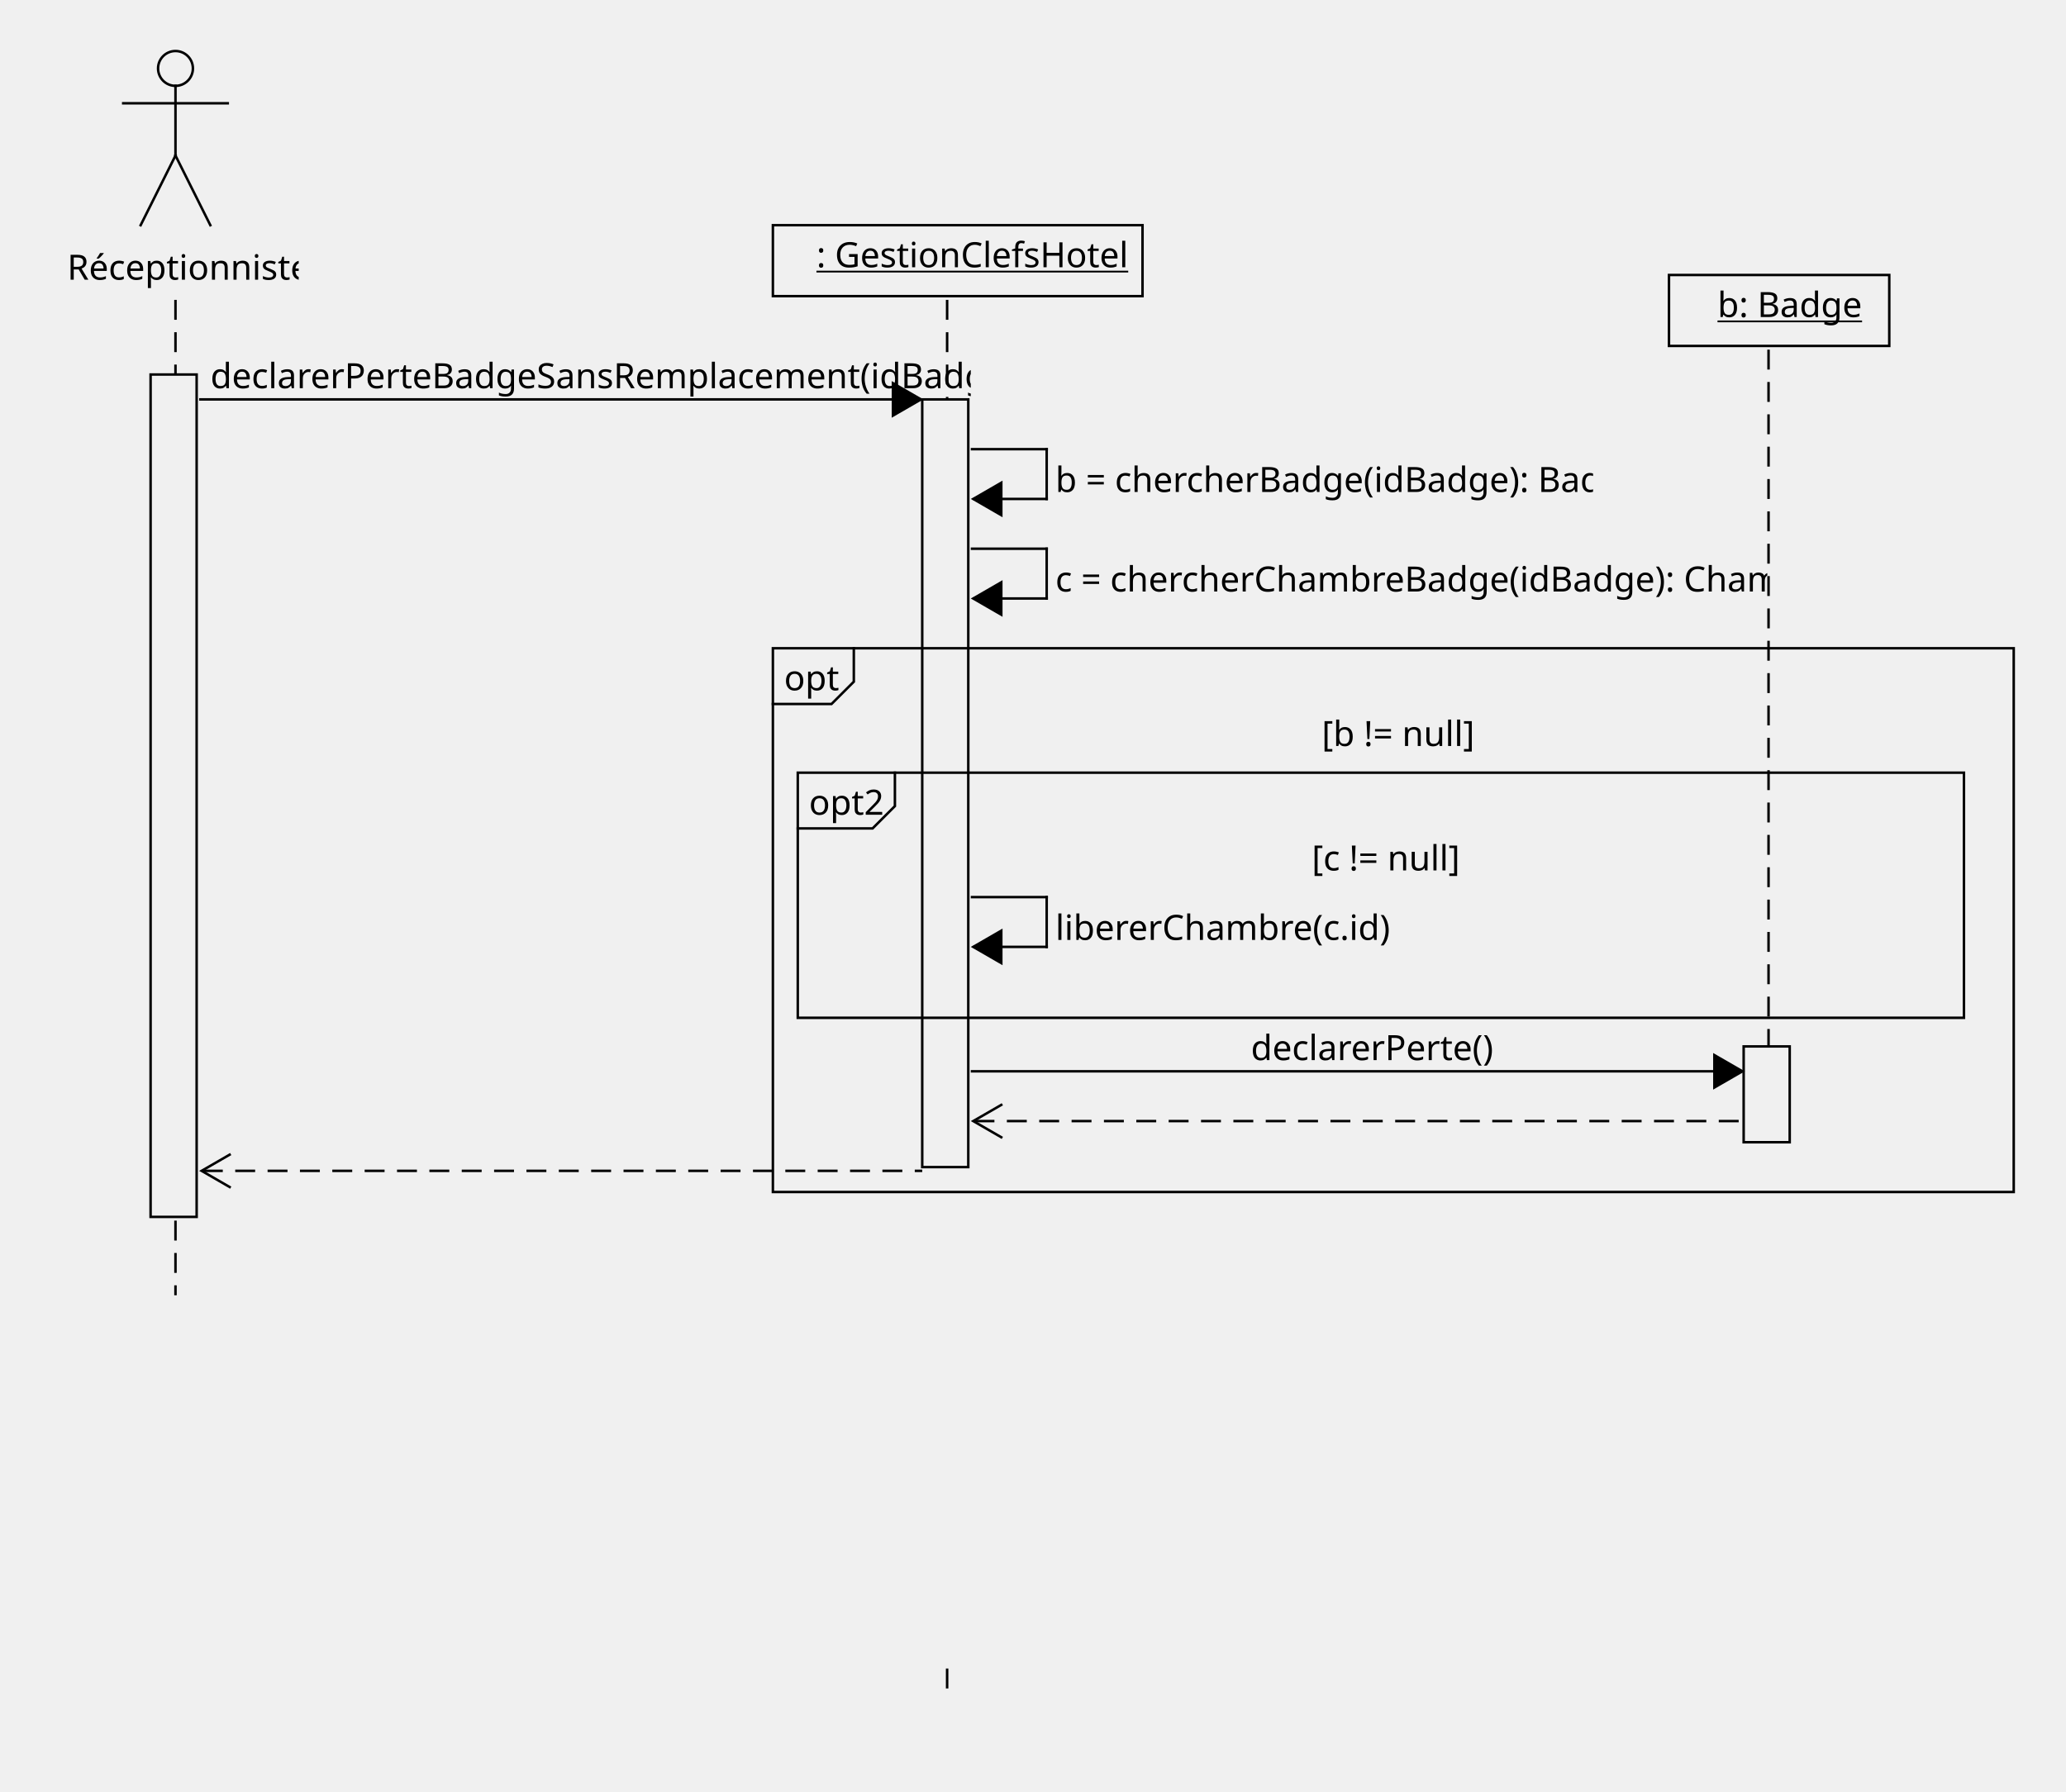
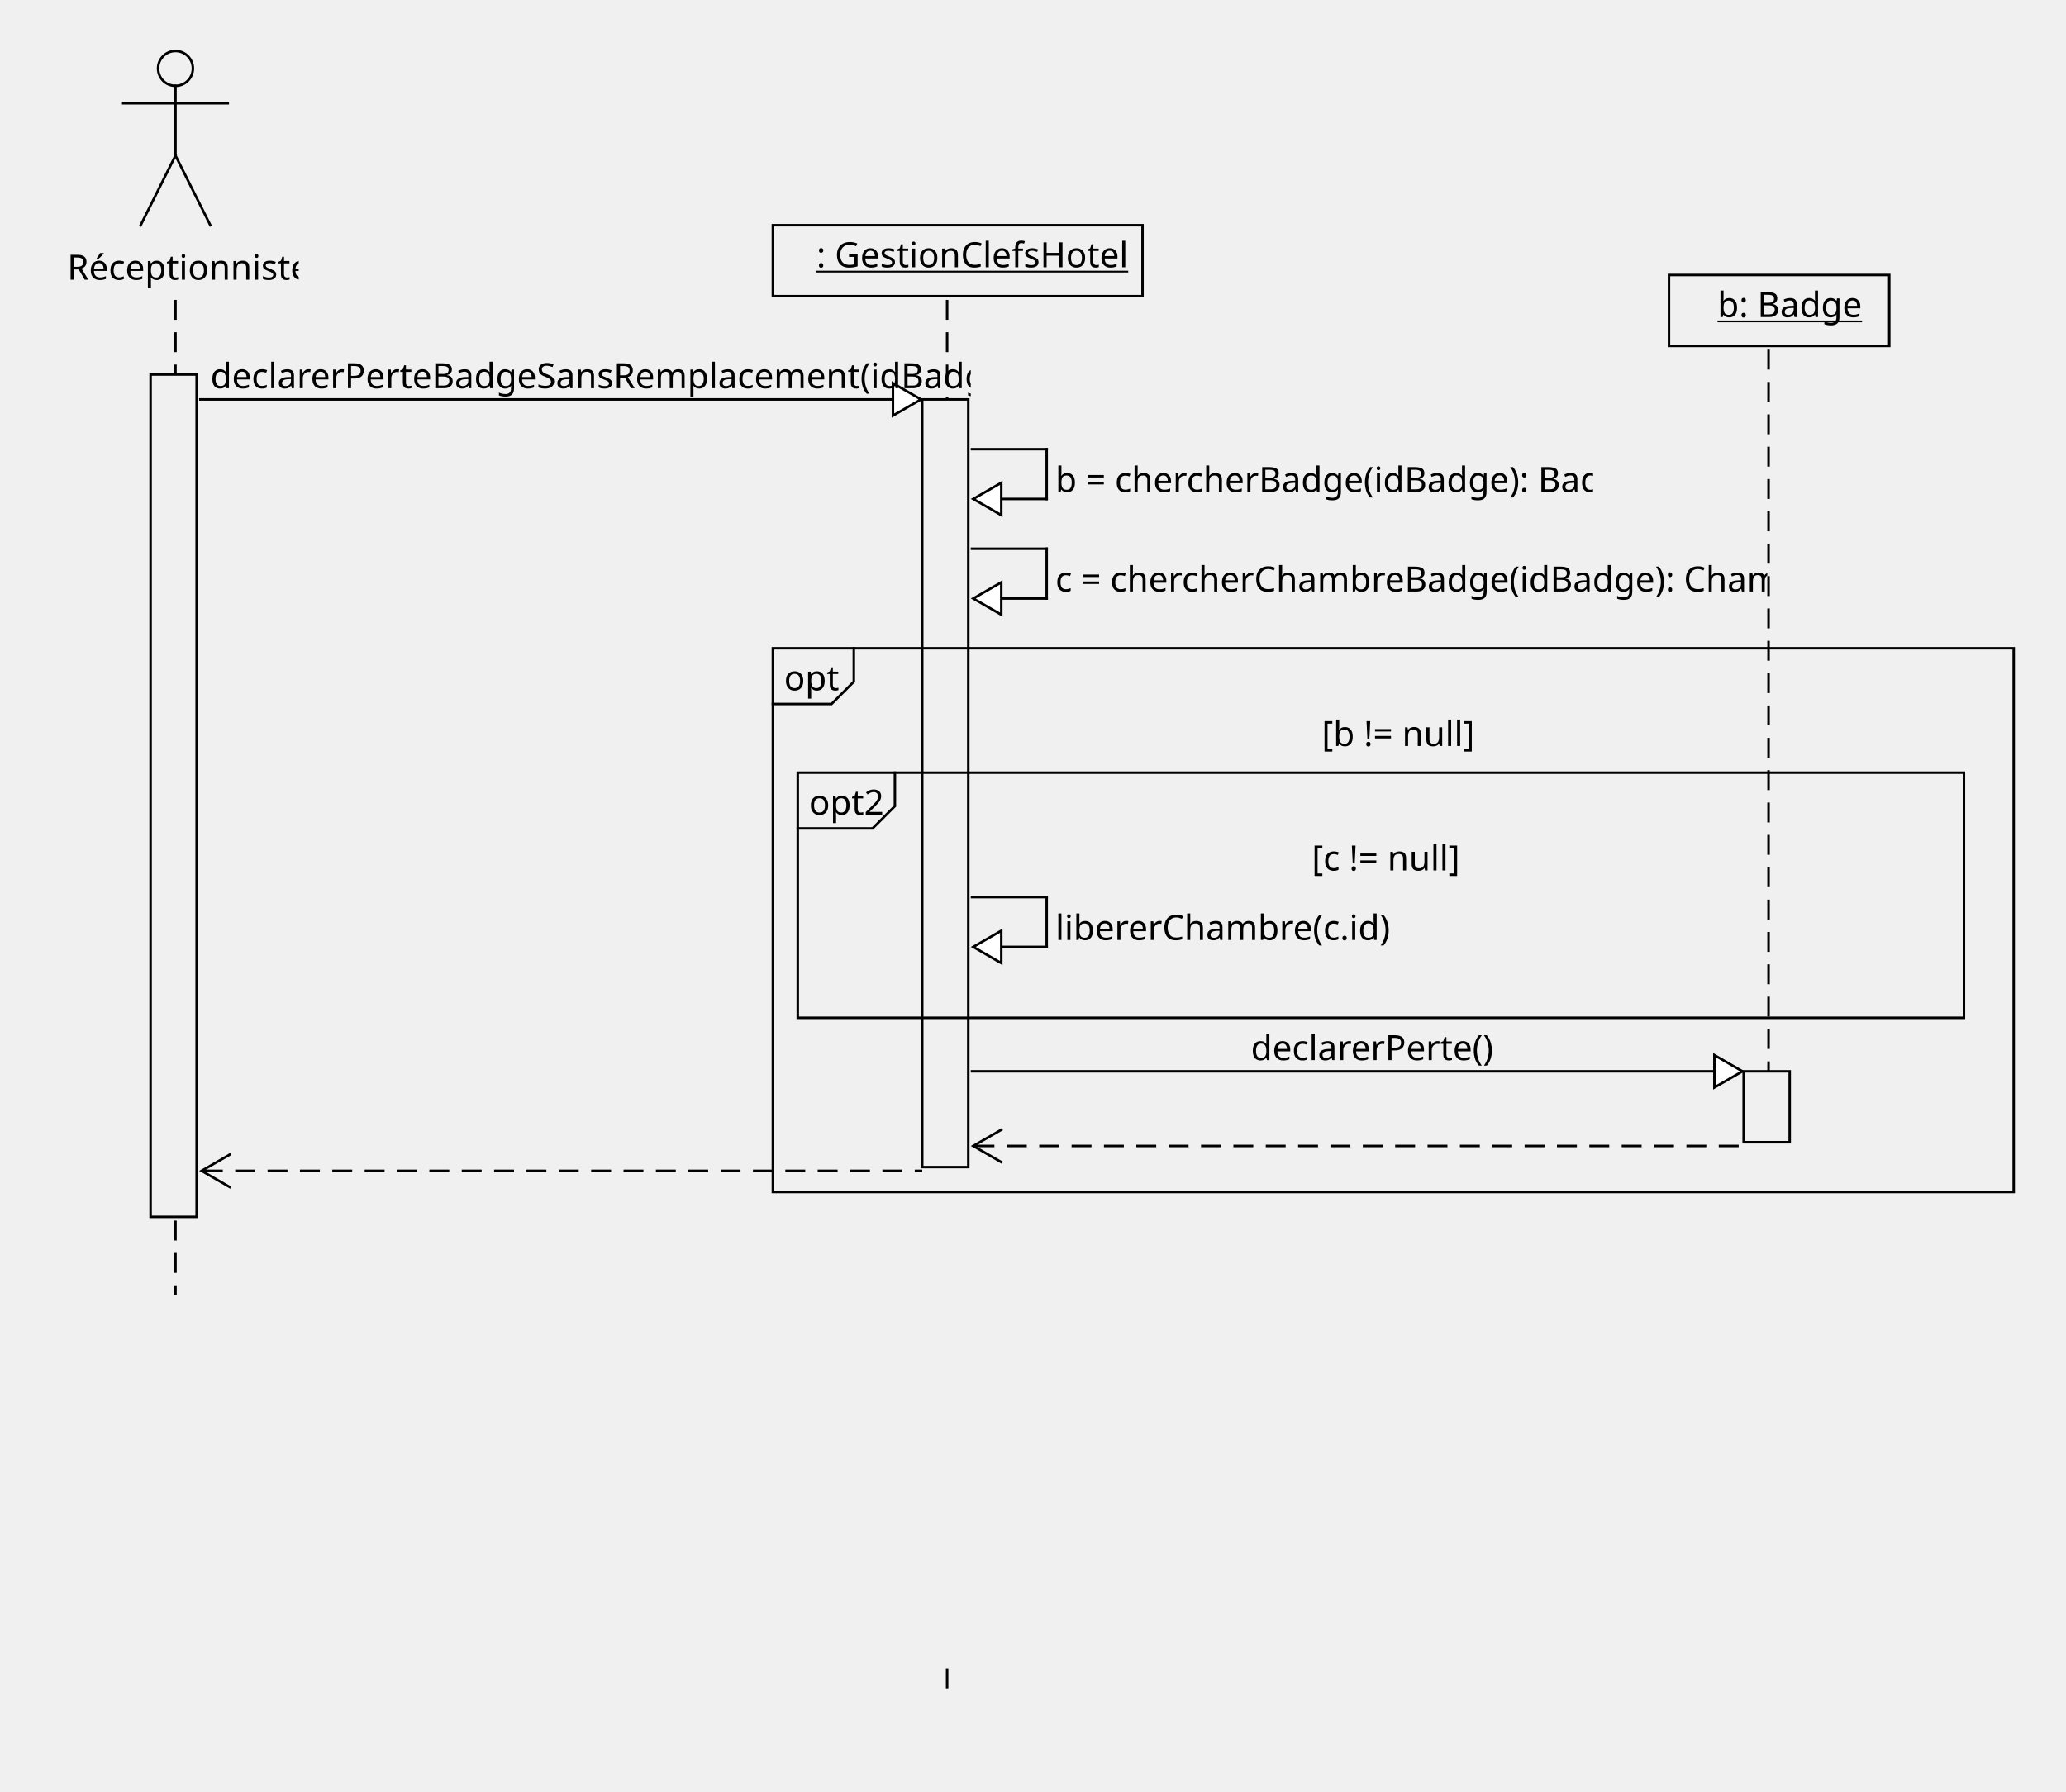
<svg xmlns="http://www.w3.org/2000/svg" fill-opacity="1" color-rendering="auto" color-interpolation="auto" text-rendering="auto" stroke="black" stroke-linecap="square" width="830" stroke-miterlimit="10" shape-rendering="auto" stroke-opacity="1" fill="black" stroke-dasharray="none" font-weight="normal" stroke-width="1" viewBox="0 -10 830 720" height="720" font-family="'Dialog'" font-style="normal" stroke-linejoin="miter" font-size="12px" stroke-dashoffset="0" image-rendering="auto">
  <defs id="genericDefs" />
  <g>
    <defs id="defs1">
      <clipPath clipPathUnits="userSpaceOnUse" id="clipPath1">
        <path d="M0 0 L2147483647 0 L2147483647 2147483647 L0 2147483647 L0 0 Z" />
      </clipPath>
      <clipPath clipPathUnits="userSpaceOnUse" id="clipPath2">
        <path d="M0 0 L0 100 L470 100 L470 0 Z" />
      </clipPath>
      <clipPath clipPathUnits="userSpaceOnUse" id="clipPath3">
        <path d="M0 0 L0 30 L90 30 L90 0 Z" />
      </clipPath>
      <clipPath clipPathUnits="userSpaceOnUse" id="clipPath4">
        <path d="M0 0 L0 220 L500 220 L500 0 Z" />
      </clipPath>
      <clipPath clipPathUnits="userSpaceOnUse" id="clipPath5">
-         <path d="M0 0 L0 40 L20 40 L20 0 Z" />
+         <path d="M0 0 L0 30 L20 30 L20 0 Z" />
      </clipPath>
      <clipPath clipPathUnits="userSpaceOnUse" id="clipPath6">
        <path d="M0 0 L0 310 L20 310 L20 0 Z" />
      </clipPath>
      <clipPath clipPathUnits="userSpaceOnUse" id="clipPath7">
        <path d="M0 0 L0 340 L20 340 L20 0 Z" />
      </clipPath>
      <clipPath clipPathUnits="userSpaceOnUse" id="clipPath8">
        <path d="M0 0 L0 30 L150 30 L150 0 Z" />
      </clipPath>
      <clipPath clipPathUnits="userSpaceOnUse" id="clipPath9">
        <path d="M0 0 L0 110 L100 110 L100 0 Z" />
      </clipPath>
      <clipPath clipPathUnits="userSpaceOnUse" id="clipPath10">
        <path d="M0 0 L0 50 L180 50 L180 0 Z" />
      </clipPath>
      <clipPath clipPathUnits="userSpaceOnUse" id="clipPath11">
        <path d="M0 0 L0 40 L340 40 L340 0 Z" />
      </clipPath>
      <clipPath clipPathUnits="userSpaceOnUse" id="clipPath12">
        <path d="M0 0 L0 50 L340 50 L340 0 Z" />
      </clipPath>
      <clipPath clipPathUnits="userSpaceOnUse" id="clipPath13">
-         <path d="M0 0 L0 310 L30 310 L30 0 Z" />
+         <path d="M0 0 L0 320 L30 320 L30 0 Z" />
      </clipPath>
      <clipPath clipPathUnits="userSpaceOnUse" id="clipPath14">
        <path d="M0 0 L0 50 L260 50 L260 0 Z" />
      </clipPath>
      <clipPath clipPathUnits="userSpaceOnUse" id="clipPath15">
        <path d="M0 0 L0 40 L30 40 L30 0 Z" />
      </clipPath>
      <clipPath clipPathUnits="userSpaceOnUse" id="clipPath16">
        <path d="M0 0 L0 60 L30 60 L30 0 Z" />
      </clipPath>
      <clipPath clipPathUnits="userSpaceOnUse" id="clipPath17">
        <path d="M0 0 L0 40 L320 40 L320 0 Z" />
      </clipPath>
      <clipPath clipPathUnits="userSpaceOnUse" id="clipPath18">
        <path d="M0 0 L0 50 L330 50 L330 0 Z" />
      </clipPath>
      <clipPath clipPathUnits="userSpaceOnUse" id="clipPath19">
        <path d="M0 0 L0 70 L30 70 L30 0 Z" />
      </clipPath>
    </defs>
    <g fill="rgb(255,255,255)" fill-opacity="0" transform="translate(320,300)" stroke-opacity="0" stroke="rgb(255,255,255)">
      <rect x="0.5" width="468.5" height="98.5" y="0.5" clip-path="url(#clipPath2)" stroke="none" />
    </g>
    <g transform="translate(320,300)">
      <rect fill="none" x="0.5" width="468.5" height="98.5" y="0.5" clip-path="url(#clipPath2)" />
      <path fill="none" d="M39.521 0.5 L39.521 13.934 L30.565 22.891 L0.5 22.891" clip-path="url(#clipPath2)" />
      <text x="5" font-size="14px" y="17.391" clip-path="url(#clipPath2)" font-family="sans-serif" stroke="none" xml:space="preserve">opt2</text>
      <text x="207" font-size="14px" y="39.781" clip-path="url(#clipPath2)" font-family="sans-serif" stroke="none" xml:space="preserve">[c != null]</text>
    </g>
    <g fill="rgb(255,255,255)" fill-opacity="0" transform="translate(670,100)" stroke-opacity="0" stroke="rgb(255,255,255)">
      <rect x="0.5" width="88.5" height="28.5" y="0.5" clip-path="url(#clipPath3)" stroke="none" />
    </g>
    <g transform="translate(670,100)">
      <rect fill="none" x="0.5" width="88.5" height="28.5" y="0.5" clip-path="url(#clipPath3)" />
      <text x="20" font-size="14px" y="17.391" text-decoration="underline" clip-path="url(#clipPath3)" font-family="sans-serif" stroke="none" xml:space="preserve">b: Badge</text>
    </g>
    <g fill="rgb(255,255,255)" fill-opacity="0" transform="translate(310,250)" stroke-opacity="0" stroke="rgb(255,255,255)">
      <rect x="0.5" width="498.5" height="218.5" y="0.5" clip-path="url(#clipPath4)" stroke="none" />
    </g>
    <g transform="translate(310,250)">
      <rect fill="none" x="0.5" width="498.5" height="218.5" y="0.5" clip-path="url(#clipPath4)" />
      <path fill="none" d="M33.014 0.5 L33.014 13.934 L24.057 22.891 L0.5 22.891" clip-path="url(#clipPath4)" />
      <text x="5" font-size="14px" y="17.391" clip-path="url(#clipPath4)" font-family="sans-serif" stroke="none" xml:space="preserve">opt</text>
      <text x="221" font-size="14px" y="39.781" clip-path="url(#clipPath4)" font-family="sans-serif" stroke="none" xml:space="preserve">[b != null]</text>
    </g>
-     <g fill="rgb(255,255,255)" fill-opacity="0" transform="translate(700,410)" stroke-opacity="0" stroke="rgb(255,255,255)">
-       <rect x="0.5" width="18.5" height="38.5" y="0.5" clip-path="url(#clipPath5)" stroke="none" />
+     <g fill="rgb(255,255,255)" fill-opacity="0" transform="translate(700,420)" stroke-opacity="0" stroke="rgb(255,255,255)">
+       <rect x="0.5" width="18.5" height="28.5" y="0.5" clip-path="url(#clipPath5)" stroke="none" />
    </g>
-     <g transform="translate(700,410)">
-       <rect fill="none" x="0.5" width="18.5" height="38.5" y="0.5" clip-path="url(#clipPath5)" />
+     <g transform="translate(700,420)">
+       <rect fill="none" x="0.5" width="18.5" height="28.5" y="0.5" clip-path="url(#clipPath5)" />
    </g>
    <g fill="rgb(255,255,255)" fill-opacity="0" transform="translate(370,150)" stroke-opacity="0" stroke="rgb(255,255,255)">
      <rect x="0.5" width="18.5" height="308.5" y="0.5" clip-path="url(#clipPath6)" stroke="none" />
    </g>
    <g transform="translate(370,150)">
      <rect fill="none" x="0.5" width="18.5" height="308.5" y="0.5" clip-path="url(#clipPath6)" />
    </g>
    <g fill="rgb(255,255,255)" fill-opacity="0" transform="translate(60,140)" stroke-opacity="0" stroke="rgb(255,255,255)">
      <rect x="0.5" width="18.5" height="338.5" y="0.5" clip-path="url(#clipPath7)" stroke="none" />
    </g>
    <g transform="translate(60,140)">
      <rect fill="none" x="0.5" width="18.5" height="338.5" y="0.5" clip-path="url(#clipPath7)" />
    </g>
    <g fill="rgb(255,255,255)" fill-opacity="0" transform="translate(310,80)" stroke-opacity="0" stroke="rgb(255,255,255)">
      <rect x="0.5" width="148.5" height="28.5" y="0.5" clip-path="url(#clipPath8)" stroke="none" />
    </g>
    <g transform="translate(310,80)">
      <rect fill="none" x="0.5" width="148.5" height="28.5" y="0.5" clip-path="url(#clipPath8)" />
      <text x="18" font-size="14px" y="17.391" text-decoration="underline" clip-path="url(#clipPath8)" font-family="sans-serif" stroke="none" xml:space="preserve">: GestionClefsHotel</text>
    </g>
    <g fill="rgb(255,255,255)" fill-opacity="0" transform="translate(20,10)" stroke-opacity="0" stroke="rgb(255,255,255)">
      <circle r="7" clip-path="url(#clipPath9)" cx="50.5" cy="7.5" stroke="none" />
    </g>
    <g transform="translate(20,10)">
      <circle fill="none" r="7" clip-path="url(#clipPath9)" cx="50.5" cy="7.5" />
      <path fill="none" d="M29.5 21.5 L71.5 21.5" clip-path="url(#clipPath9)" />
      <path fill="none" d="M50.5 14.5 L50.5 42.5" clip-path="url(#clipPath9)" />
      <path fill="none" d="M50.5 42.5 L36.5 70.5" clip-path="url(#clipPath9)" />
      <path fill="none" d="M50.5 42.5 L64.5 70.5" clip-path="url(#clipPath9)" />
      <text x="7" font-size="14px" y="92.391" clip-path="url(#clipPath9)" font-family="sans-serif" stroke="none" xml:space="preserve">Réceptionniste</text>
    </g>
    <g transform="translate(380,340)">
      <path fill="none" d="M11.5 30.5 L40.5 30.5" clip-path="url(#clipPath10)" />
      <path fill="none" d="M40.5 30.5 L40.5 10.5" clip-path="url(#clipPath10)" />
      <path fill="none" d="M40.5 10.5 L10.5 10.5" clip-path="url(#clipPath10)" />
-       <path d="M22.258 37 L11 30.5 L22.258 24 Z" clip-path="url(#clipPath10)" stroke="none" />
+       <path fill="white" d="M22.258 37 L11 30.5 L22.258 24 Z" clip-path="url(#clipPath10)" stroke="none" />
      <path fill="none" d="M22.258 37 L11 30.5 L22.258 24 Z" clip-path="url(#clipPath10)" />
      <text x="44" font-size="14px" y="27.695" clip-path="url(#clipPath10)" font-family="sans-serif" stroke="none" xml:space="preserve">libererChambre(c.id)</text>
    </g>
-     <g stroke-dasharray="8,5" stroke-miterlimit="5" transform="translate(380,420)" stroke-linecap="butt">
+     <g stroke-dasharray="8,5" stroke-miterlimit="5" transform="translate(380,430)" stroke-linecap="butt">
      <path fill="none" d="M11.5 20.5 L320.5 20.5" clip-path="url(#clipPath11)" />
      <path fill="none" stroke-miterlimit="10" stroke-dasharray="none" d="M22.258 27 L11 20.5 L22.258 14" clip-path="url(#clipPath11)" stroke-linecap="square" />
    </g>
    <g transform="translate(380,400)">
      <path fill="none" d="M319.5 20.5 L10.5 20.5" clip-path="url(#clipPath12)" />
-       <path d="M308.742 14 L320 20.5 L308.742 27 Z" clip-path="url(#clipPath12)" stroke="none" />
+       <path fill="white" d="M308.742 14 L320 20.5 L308.742 27 Z" clip-path="url(#clipPath12)" stroke="none" />
      <path fill="none" d="M308.742 14 L320 20.5 L308.742 27 Z" clip-path="url(#clipPath12)" />
      <text x="122.545" font-size="14px" y="16" clip-path="url(#clipPath12)" font-family="sans-serif" stroke="none" xml:space="preserve">declarerPerte()</text>
    </g>
    <g stroke-dasharray="8,5" stroke-miterlimit="5" transform="translate(700,120)" stroke-linecap="butt">
-       <path fill="none" d="M10.5 10.5 L10.5 290.5" clip-path="url(#clipPath13)" />
+       <path fill="none" d="M10.5 10.5 L10.5 300.5" clip-path="url(#clipPath13)" />
    </g>
    <g transform="translate(380,160)">
      <path fill="none" d="M11.5 30.5 L40.5 30.5" clip-path="url(#clipPath14)" />
      <path fill="none" d="M40.5 30.5 L40.5 10.5" clip-path="url(#clipPath14)" />
      <path fill="none" d="M40.5 10.5 L10.5 10.5" clip-path="url(#clipPath14)" />
-       <path d="M22.258 37 L11 30.5 L22.258 24 Z" clip-path="url(#clipPath14)" stroke="none" />
+       <path fill="white" d="M22.258 37 L11 30.5 L22.258 24 Z" clip-path="url(#clipPath14)" stroke="none" />
      <path fill="none" d="M22.258 37 L11 30.5 L22.258 24 Z" clip-path="url(#clipPath14)" />
      <text x="44" font-size="14px" y="27.695" clip-path="url(#clipPath14)" font-family="sans-serif" stroke="none" xml:space="preserve">b = chercherBadge(idBadge): Badge</text>
    </g>
    <g stroke-dasharray="8,5" stroke-miterlimit="5" transform="translate(370,650)" stroke-linecap="butt">
      <path fill="none" d="M10.5 10.5 L10.5 20.5" clip-path="url(#clipPath15)" />
    </g>
    <g stroke-dasharray="8,5" stroke-miterlimit="5" transform="translate(60,470)" stroke-linecap="butt">
      <path fill="none" d="M10.5 10.5 L10.5 40.5" clip-path="url(#clipPath16)" />
    </g>
    <g stroke-dasharray="8,5" stroke-miterlimit="5" transform="translate(70,440)" stroke-linecap="butt">
      <path fill="none" d="M11.5 20.5 L300.5 20.5" clip-path="url(#clipPath17)" />
      <path fill="none" stroke-miterlimit="10" stroke-dasharray="none" d="M22.258 27 L11 20.5 L22.258 14" clip-path="url(#clipPath17)" stroke-linecap="square" />
    </g>
    <g transform="translate(380,200)">
      <path fill="none" d="M11.5 30.5 L40.5 30.5" clip-path="url(#clipPath18)" />
      <path fill="none" d="M40.5 30.5 L40.5 10.5" clip-path="url(#clipPath18)" />
      <path fill="none" d="M40.5 10.5 L10.5 10.5" clip-path="url(#clipPath18)" />
-       <path d="M22.258 37 L11 30.5 L22.258 24 Z" clip-path="url(#clipPath18)" stroke="none" />
+       <path fill="white" d="M22.258 37 L11 30.5 L22.258 24 Z" clip-path="url(#clipPath18)" stroke="none" />
      <path fill="none" d="M22.258 37 L11 30.5 L22.258 24 Z" clip-path="url(#clipPath18)" />
      <text x="44" font-size="14px" y="27.695" clip-path="url(#clipPath18)" font-family="sans-serif" stroke="none" xml:space="preserve">c = chercherChambreBadge(idBadge): Chambre</text>
    </g>
    <g transform="translate(70,130)">
      <path fill="none" d="M299.5 20.5 L10.5 20.5" clip-path="url(#clipPath17)" />
-       <path d="M288.742 14 L300 20.5 L288.742 27 Z" clip-path="url(#clipPath17)" stroke="none" />
+       <path fill="white" d="M288.742 14 L300 20.5 L288.742 27 Z" clip-path="url(#clipPath17)" stroke="none" />
      <path fill="none" d="M288.742 14 L300 20.5 L288.742 27 Z" clip-path="url(#clipPath17)" />
      <text x="14.545" font-size="14px" y="16" clip-path="url(#clipPath17)" font-family="sans-serif" stroke="none" xml:space="preserve">declarerPerteBadgeSansRemplacement(idBadge)</text>
    </g>
    <g stroke-dasharray="8,5" stroke-miterlimit="5" transform="translate(370,100)" stroke-linecap="butt">
      <path fill="none" d="M10.5 10.5 L10.5 50.5" clip-path="url(#clipPath19)" />
    </g>
    <g stroke-dasharray="8,5" stroke-miterlimit="5" transform="translate(60,100)" stroke-linecap="butt">
      <path fill="none" d="M10.5 10.5 L10.5 40.5" clip-path="url(#clipPath16)" />
    </g>
  </g>
</svg>
